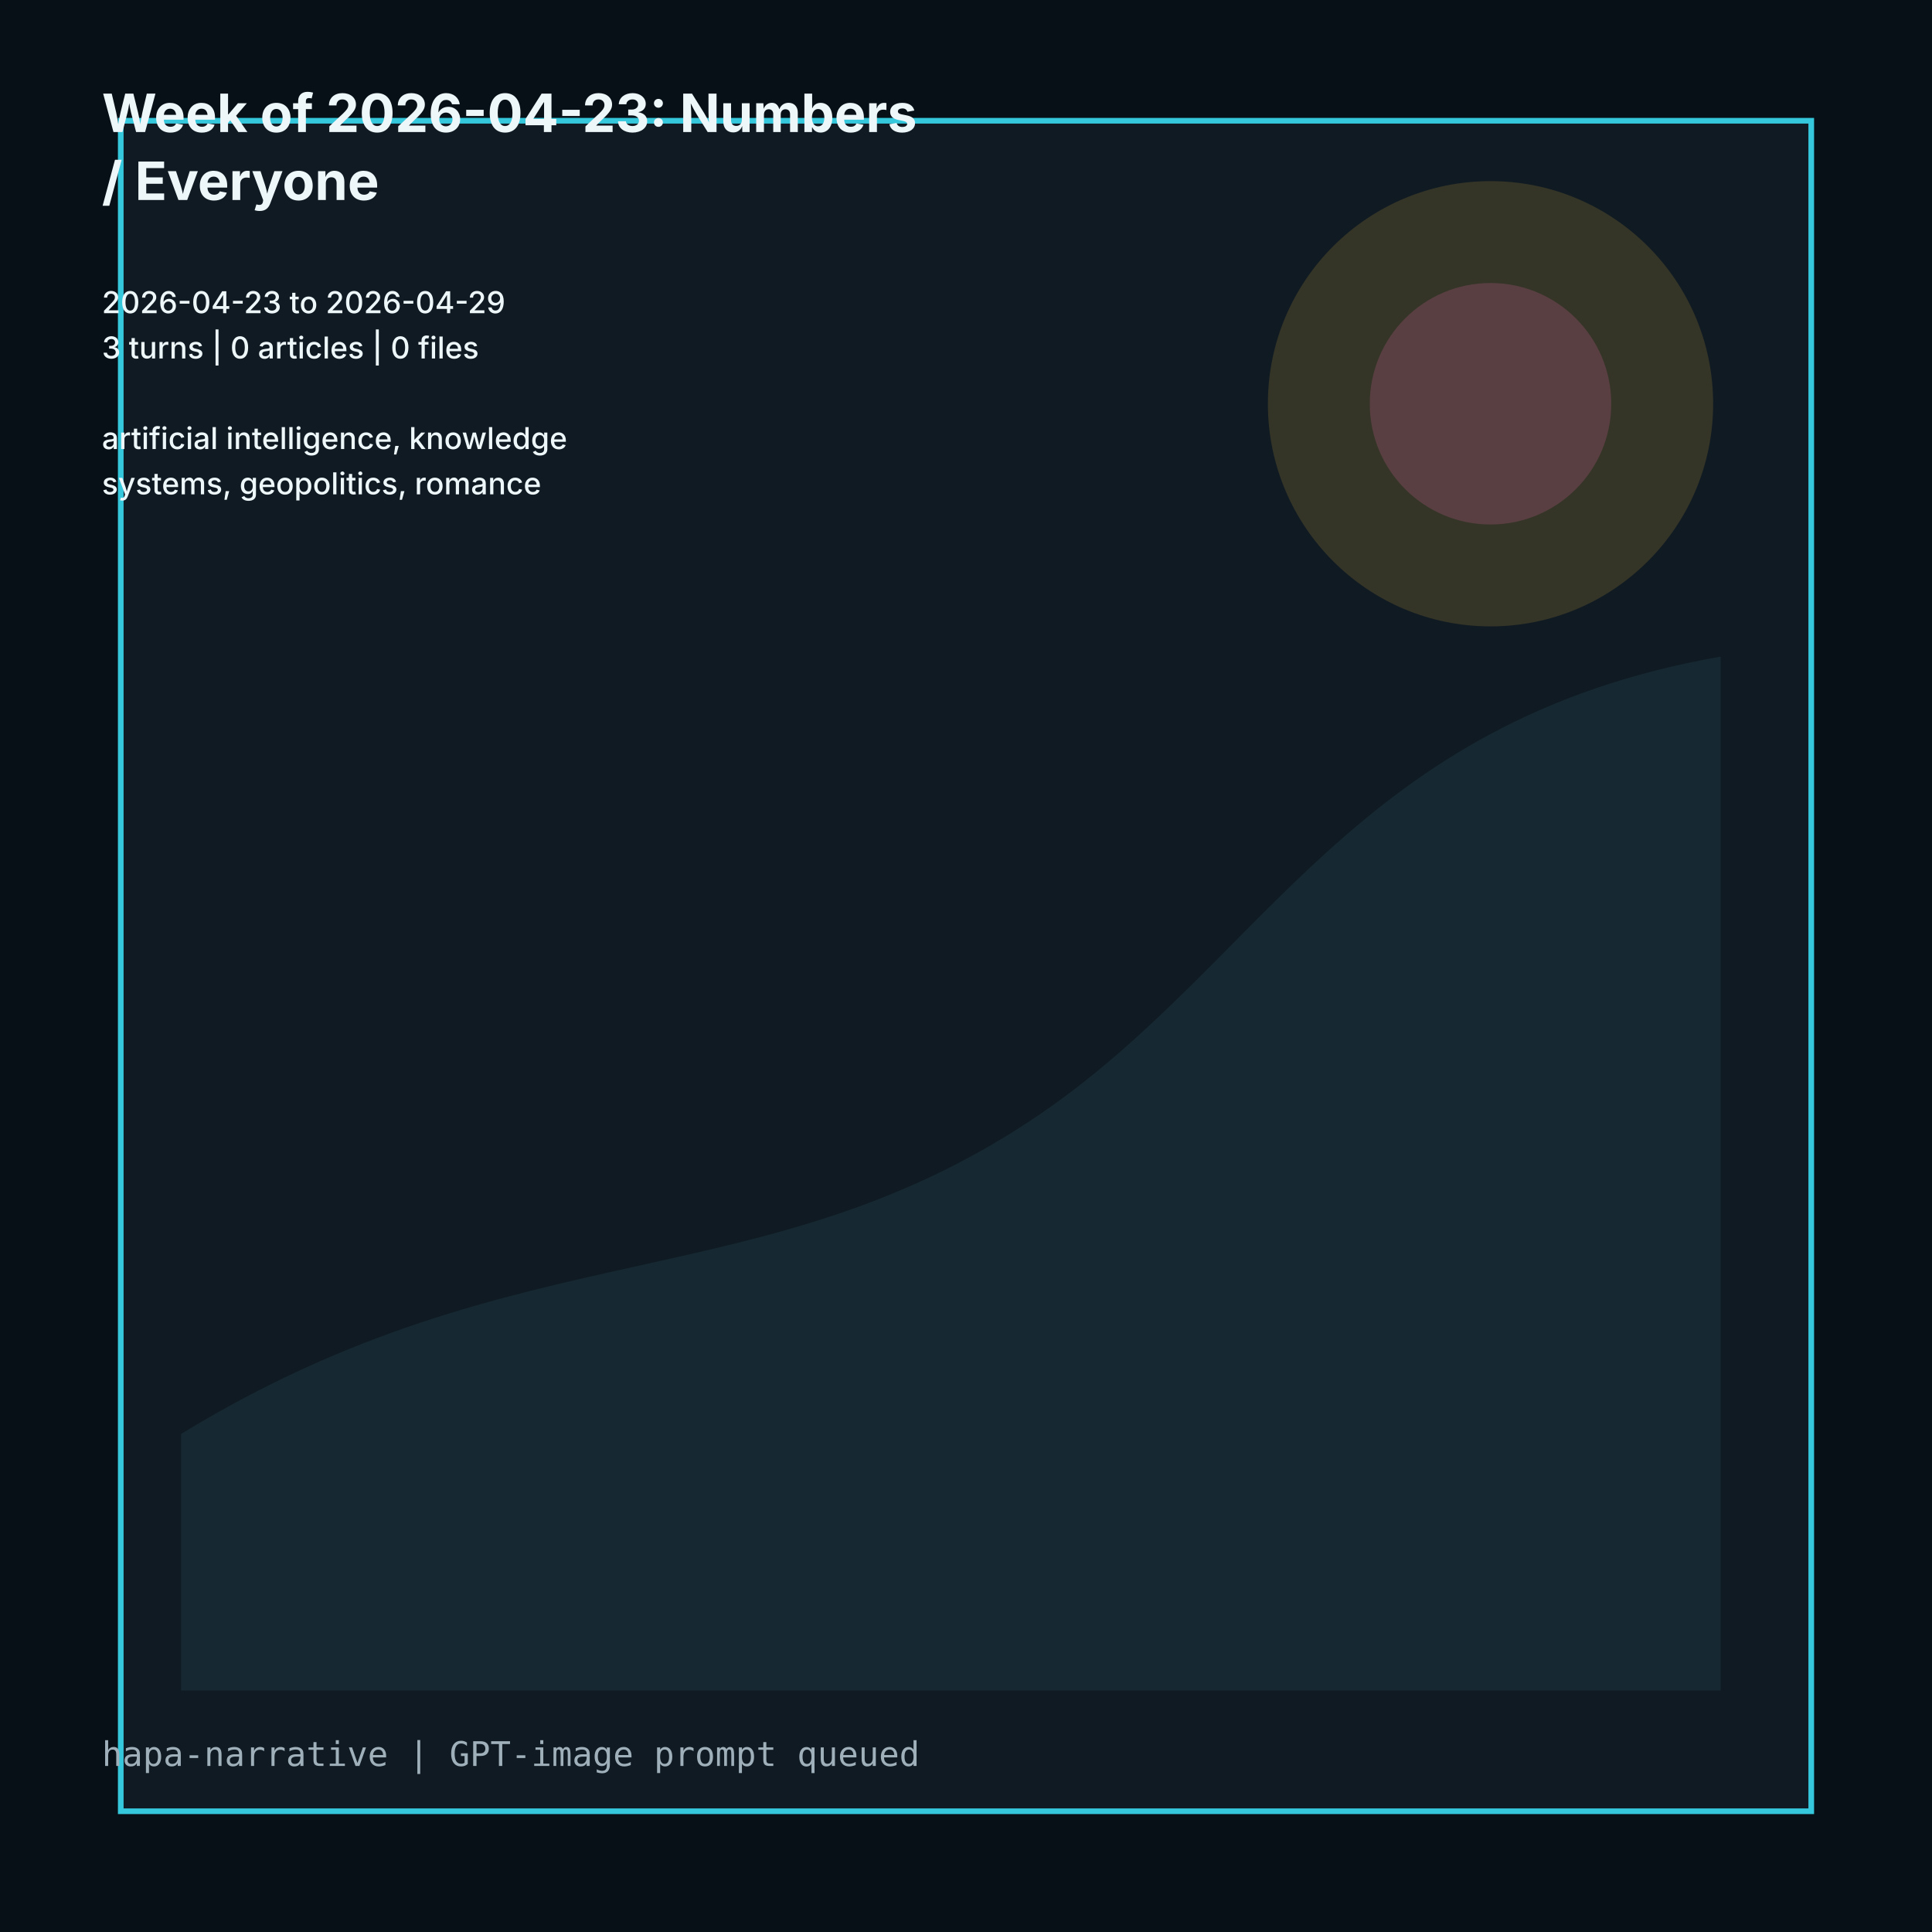
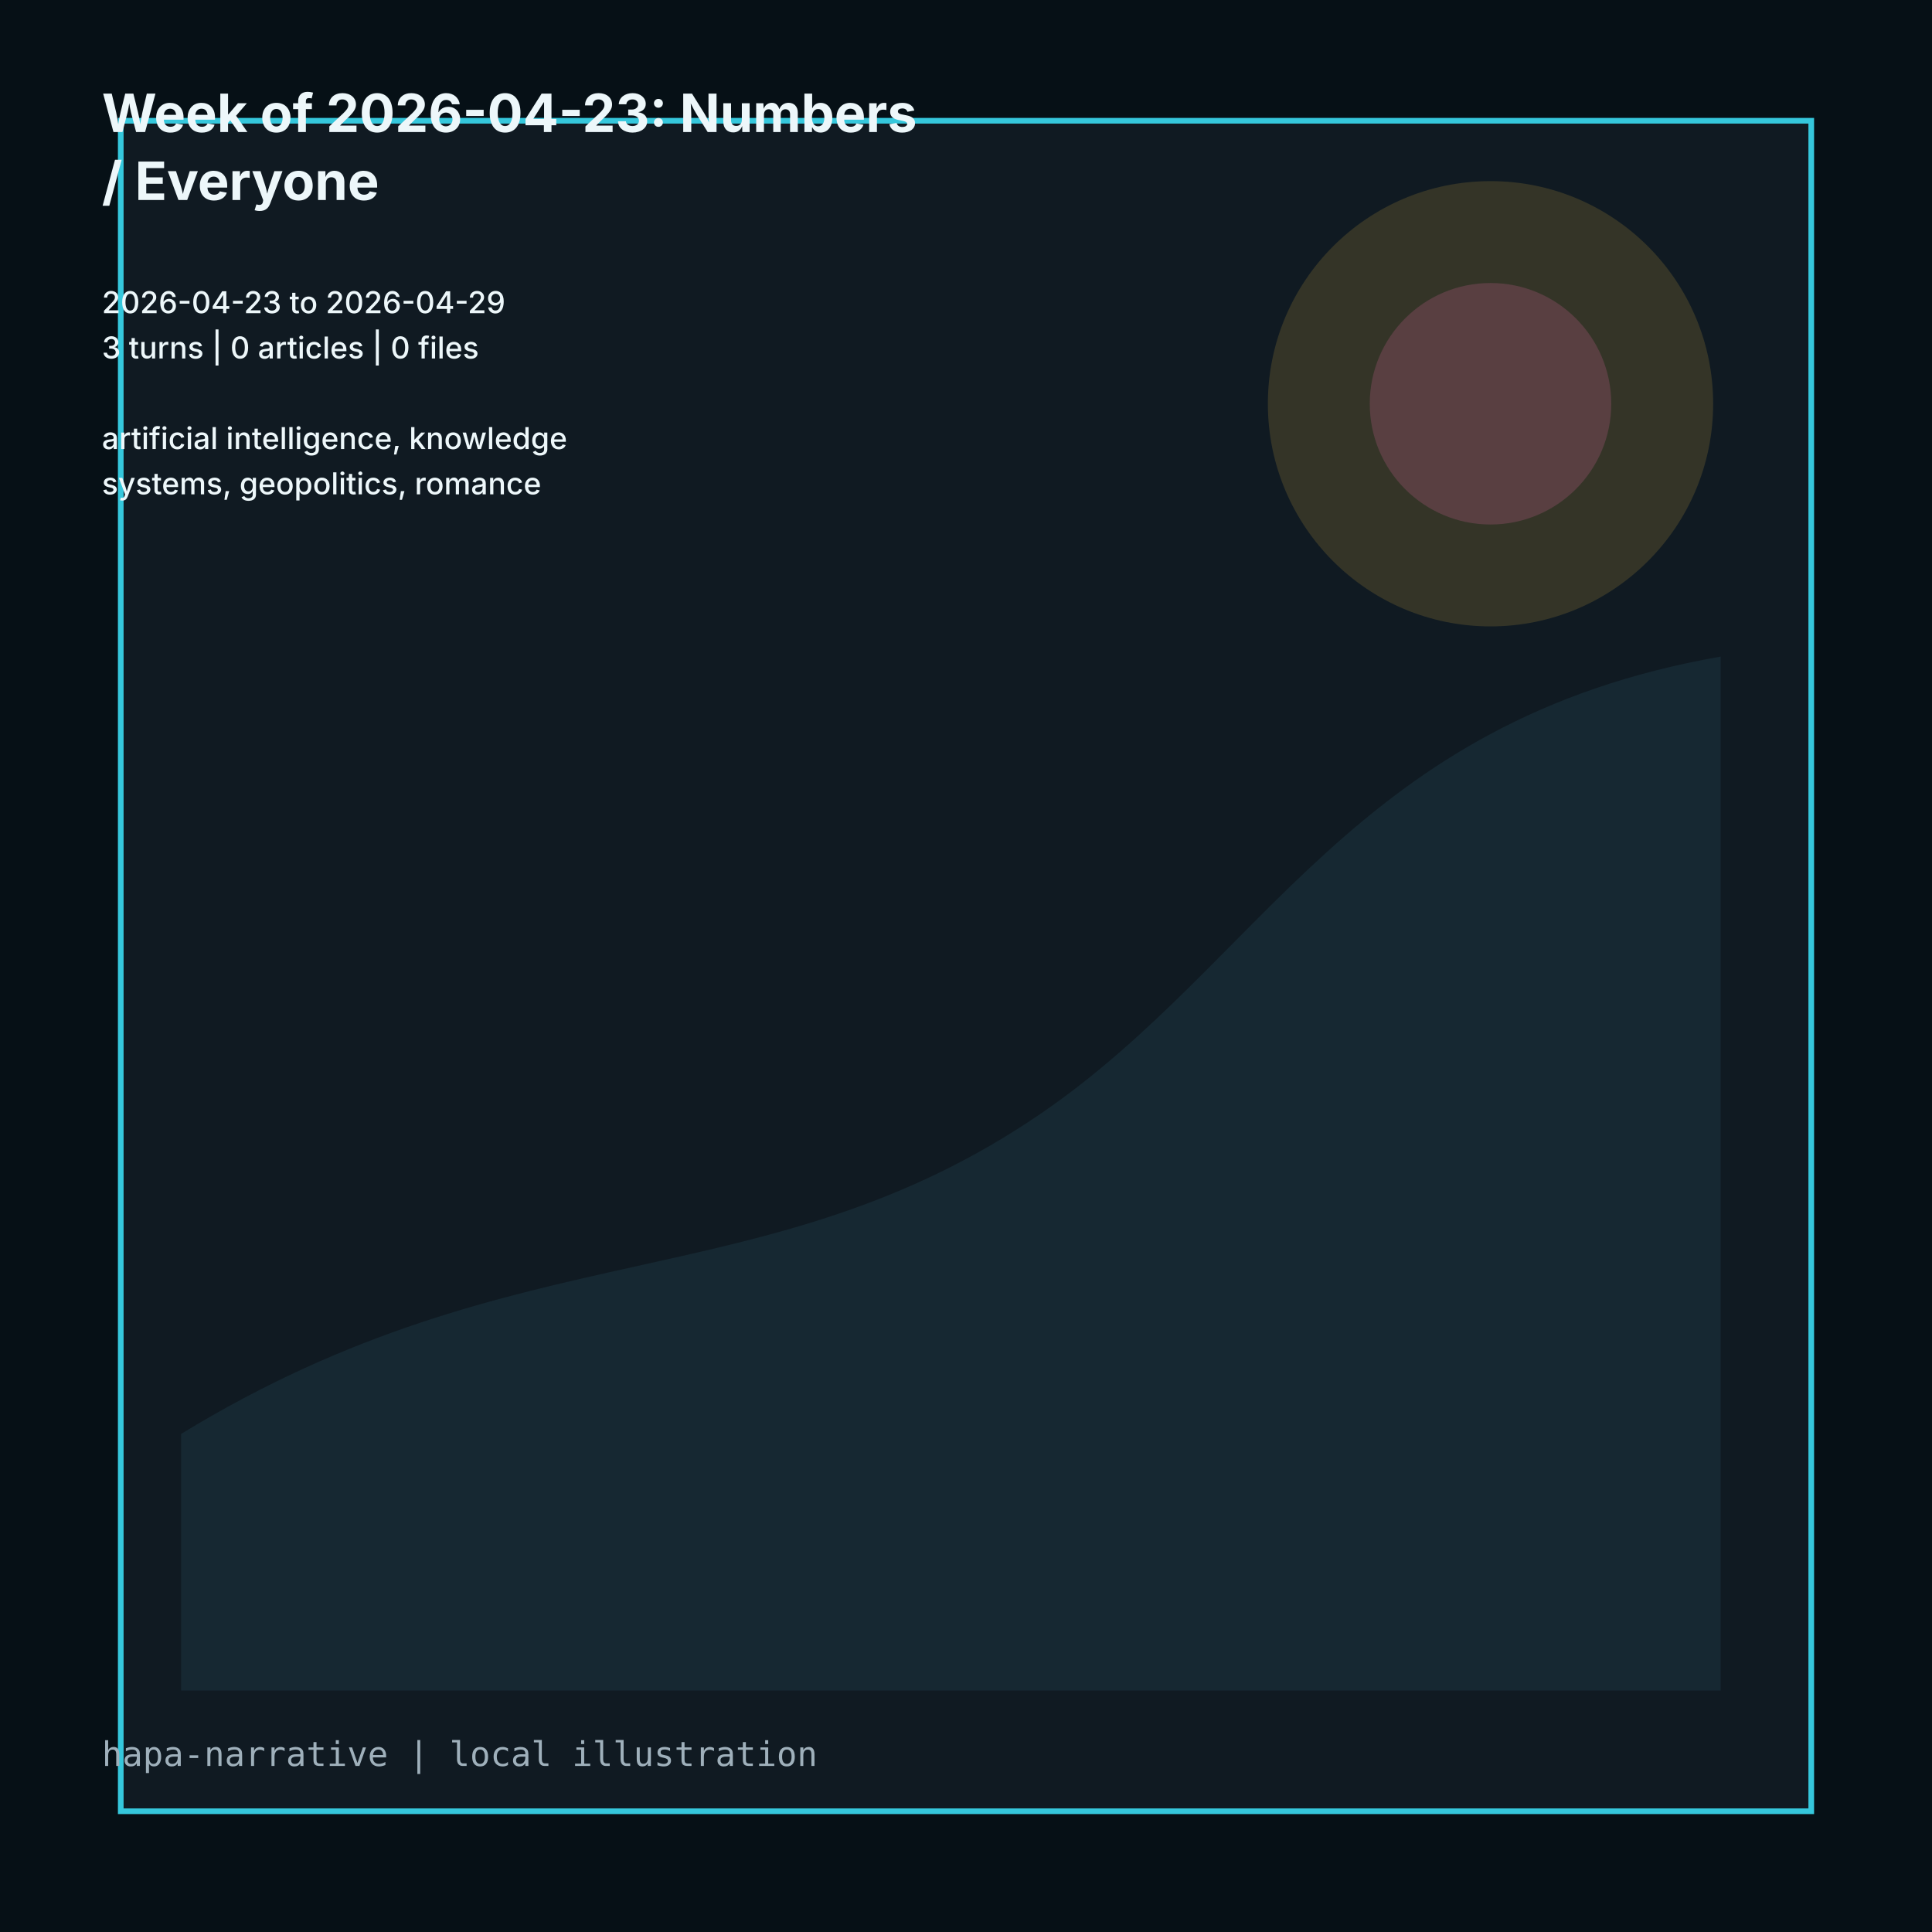
<svg xmlns="http://www.w3.org/2000/svg" viewBox="0 0 1024 1024" role="img">
  <rect width="1024" height="1024" fill="#061016" />
  <path d="M64 64h896v896H64z" fill="#101a22" stroke="#35c7dc" stroke-width="3" />
  <path d="M96 760c180-110 310-70 456-170 118-81 166-208 360-242v548H96z" fill="#162832" />
  <circle cx="790" cy="214" r="118" fill="#d7ad3f" opacity=".18" />
  <circle cx="790" cy="214" r="64" fill="#d9659f" opacity=".22" />
  <g fill="#edf7fa" font-family="Inter, ui-sans-serif, system-ui">
    <text x="54" y="70" font-size="28" font-weight="700">Week of 2026-04-23: Numbers</text>
    <text x="54" y="106" font-size="28" font-weight="700">/ Everyone</text>
    <text x="54" y="142" font-size="16" font-weight="500" />
    <text x="54" y="166" font-size="16" font-weight="500">2026-04-23 to 2026-04-29</text>
    <text x="54" y="190" font-size="16" font-weight="500">3 turns | 0 articles | 0 files</text>
    <text x="54" y="214" font-size="16" font-weight="500" />
    <text x="54" y="238" font-size="16" font-weight="500">artificial intelligence, knowledge</text>
    <text x="54" y="262" font-size="16" font-weight="500">systems, geopolitics, romance</text>
  </g>
-   <text x="54" y="936" fill="#9fb0bb" font-size="18" font-family="ui-monospace, monospace">hapa-narrative | GPT-image prompt queued</text>
+   <text x="54" y="936" fill="#9fb0bb" font-size="18" font-family="ui-monospace, monospace">hapa-narrative | local illustration</text>
</svg>
